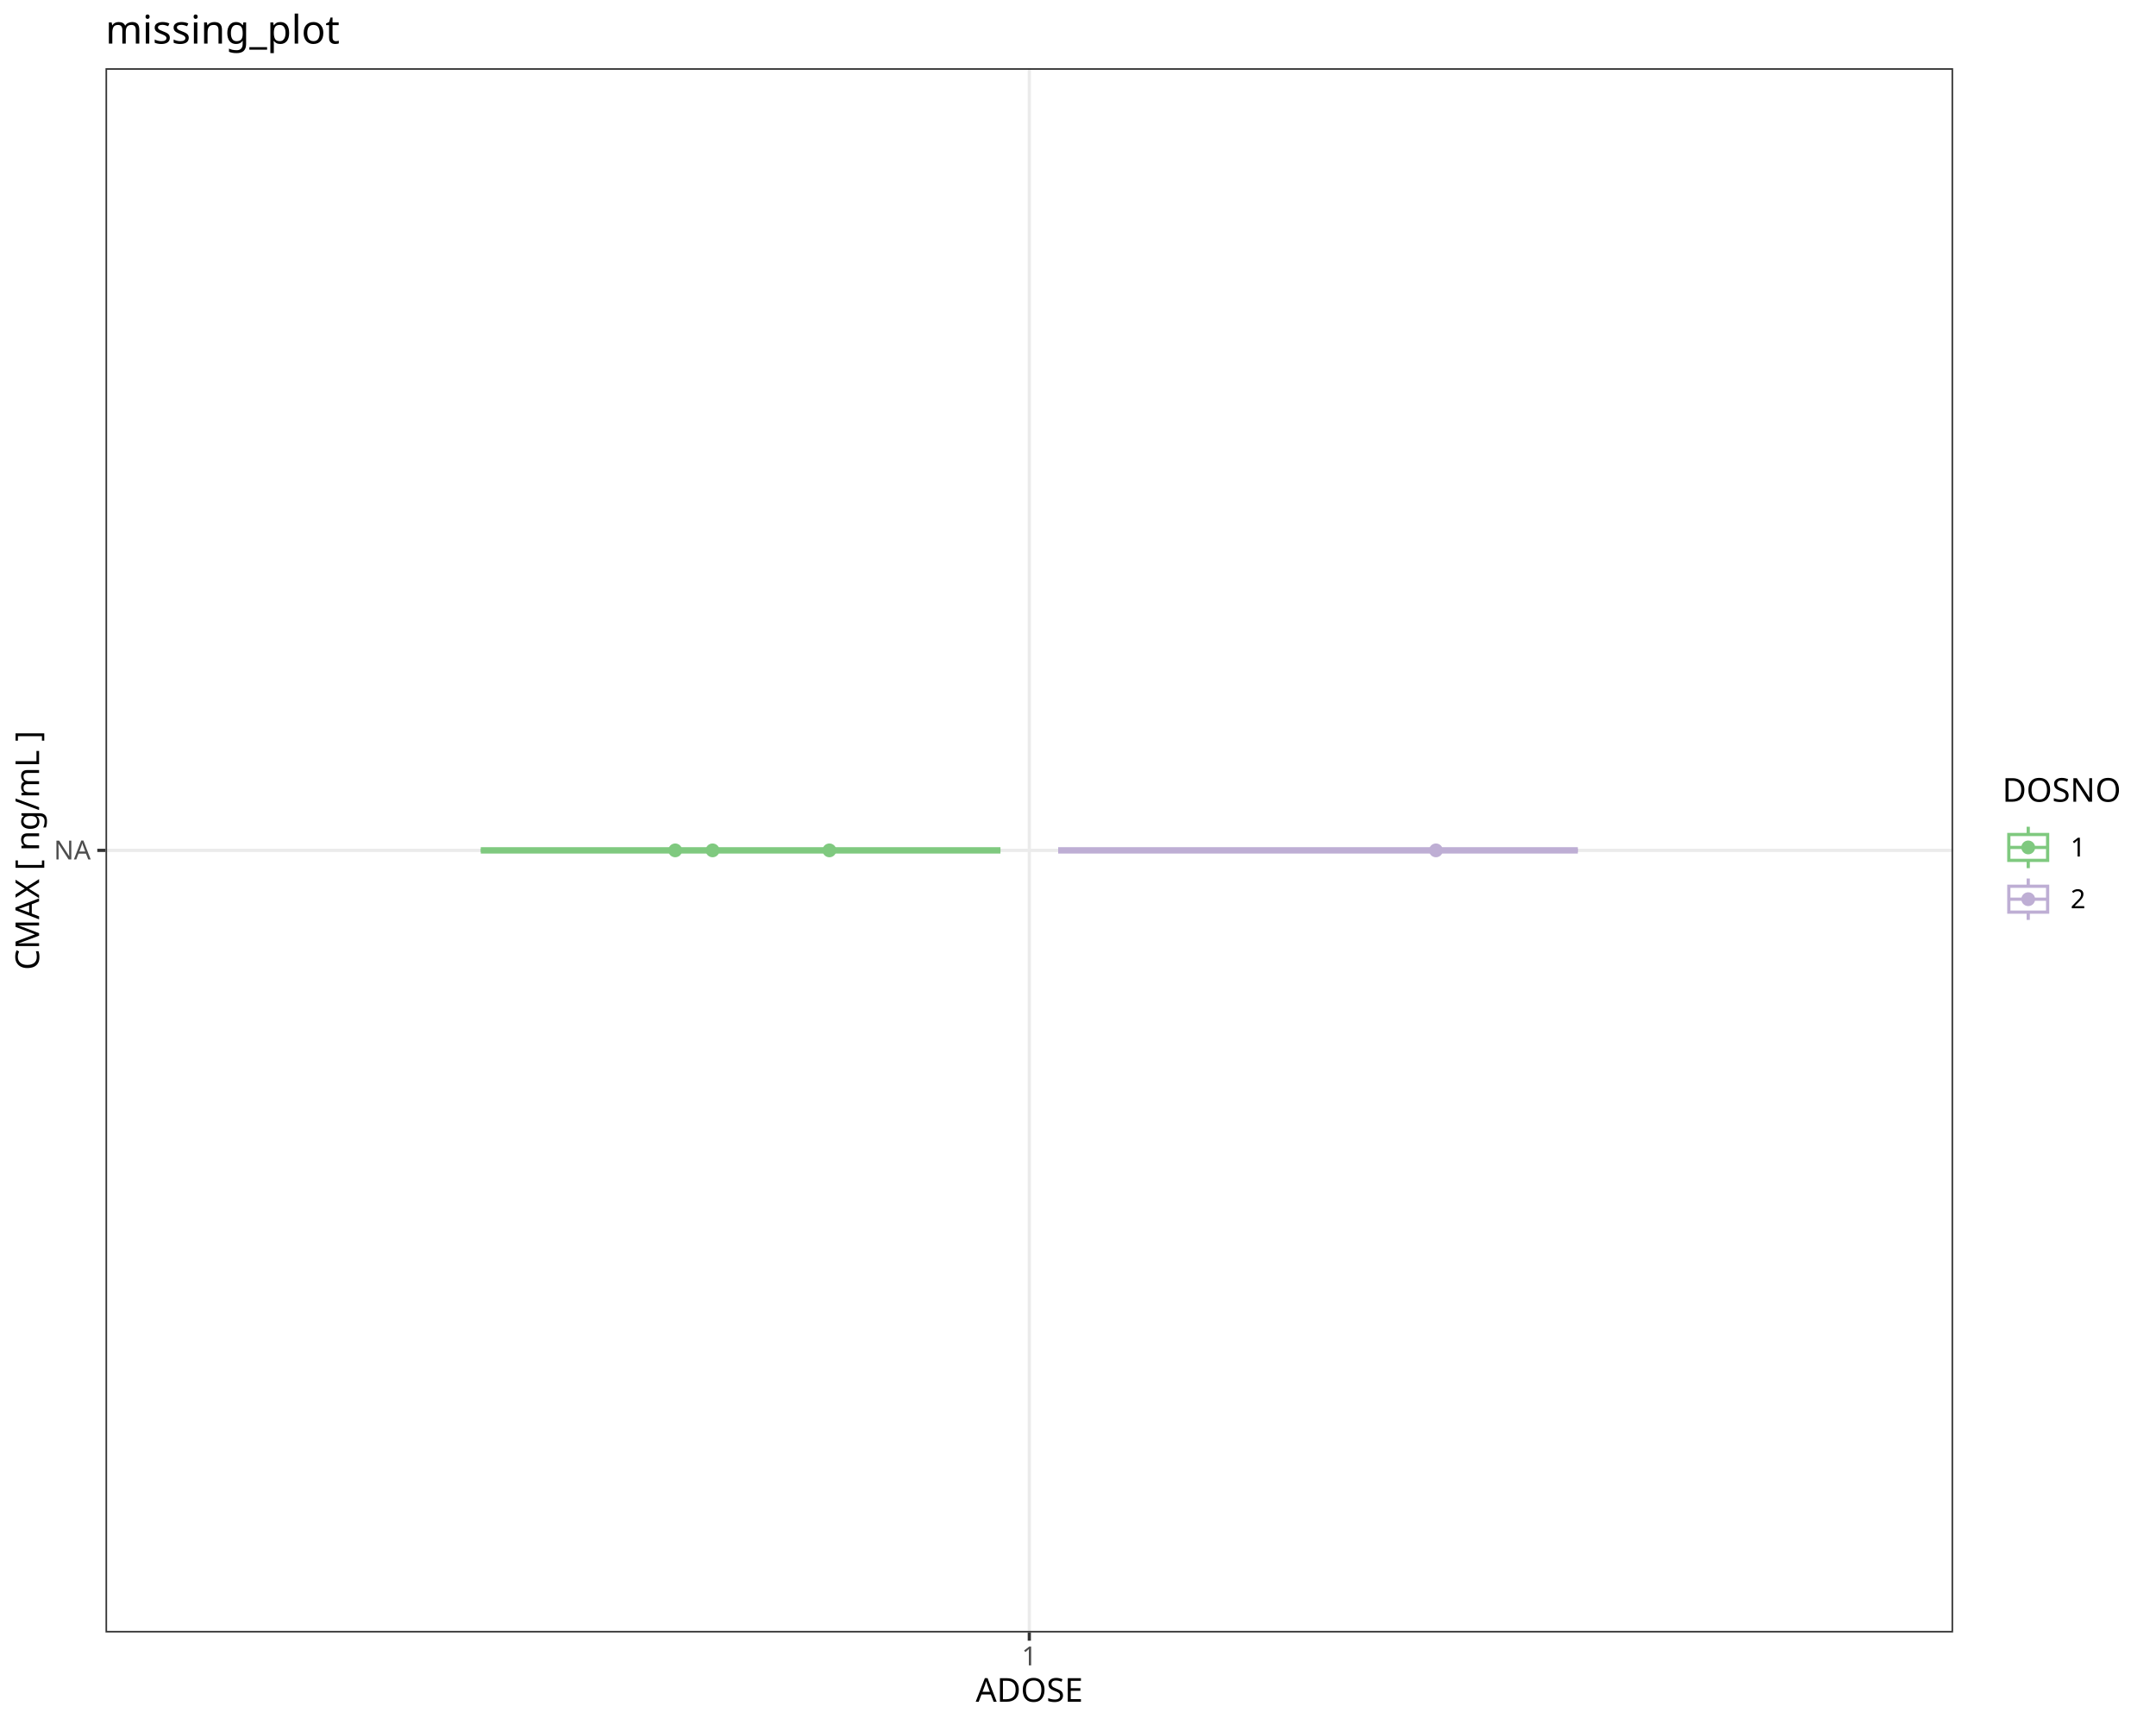
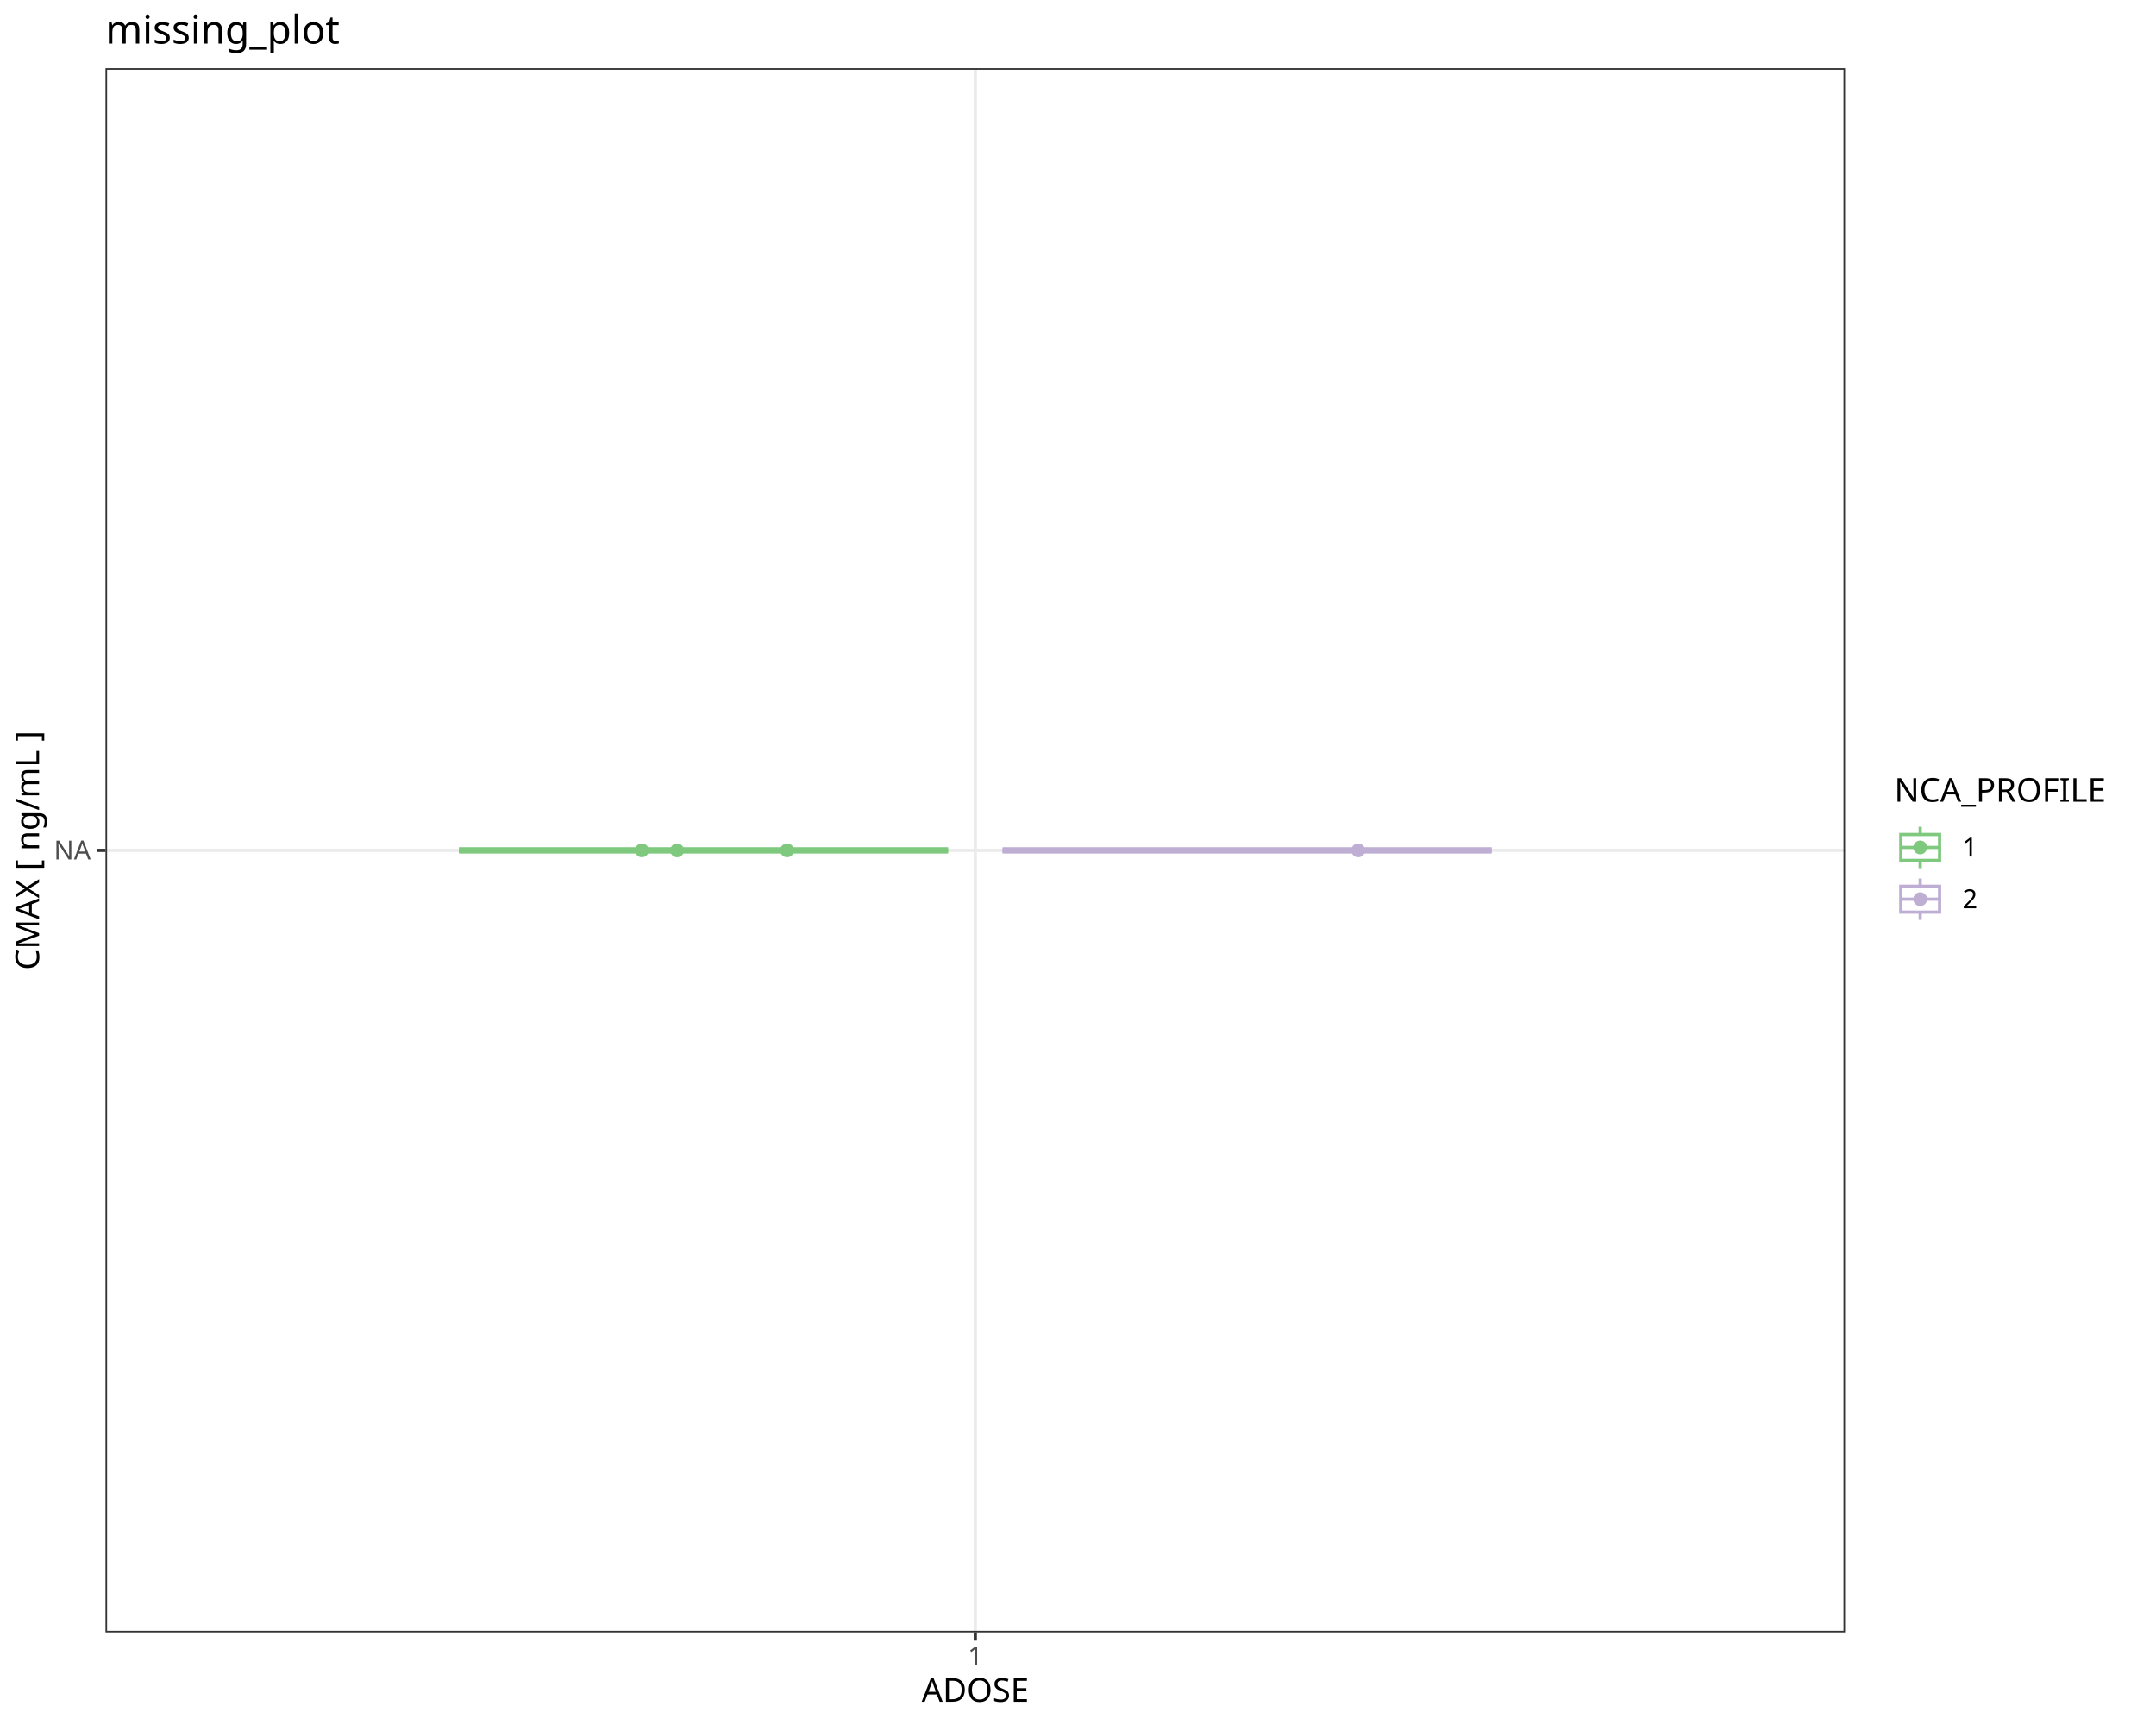
<svg xmlns="http://www.w3.org/2000/svg" class="svglite" data-engine-version="2.0" width="720.00pt" height="576.00pt" viewBox="0 0 720.00 576.00">
  <defs>
    <style type="text/css">
    .svglite line, .svglite polyline, .svglite polygon, .svglite path, .svglite rect, .svglite circle {
      fill: none;
      stroke: #000000;
      stroke-linecap: round;
      stroke-linejoin: round;
      stroke-miterlimit: 10.00;
    }
  </style>
  </defs>
  <rect width="100%" height="100%" style="stroke: none; fill: #FFFFFF;" />
  <defs>
    <clipPath id="cpMC4wMHw3MjAuMDB8MC4wMHw1NzYuMDA=">
      <rect x="0.00" y="0.00" width="720.00" height="576.00" />
    </clipPath>
  </defs>
  <g clip-path="url(#cpMC4wMHw3MjAuMDB8MC4wMHw1NzYuMDA=)">
    <rect x="0.00" y="0.00" width="720.00" height="576.00" style="stroke-width: 1.07; stroke: #FFFFFF; fill: #FFFFFF;" />
  </g>
  <defs>
-     <clipPath id="cpMzUuMjN8NjUyLjI1fDIyLjc4fDU0NS4xMQ==">
-       <rect x="35.23" y="22.78" width="617.02" height="522.33" />
+     <clipPath id="cpMzUuMjN8NjE2LjE3fDIyLjc4fDU0NS4xMQ==">
+       <rect x="35.23" y="22.78" width="580.94" height="522.33" />
    </clipPath>
  </defs>
-   <g clip-path="url(#cpMzUuMjN8NjUyLjI1fDIyLjc4fDU0NS4xMQ==)">
-     <rect x="35.23" y="22.78" width="617.02" height="522.33" style="stroke-width: 1.07; stroke: none; fill: #FFFFFF;" />
-     <polyline points="35.23,283.95 652.25,283.95 " style="stroke-width: 1.07; stroke: #EBEBEB; stroke-linecap: butt;" />
-     <polyline points="343.74,545.11 343.74,22.78 " style="stroke-width: 1.07; stroke: #EBEBEB; stroke-linecap: butt;" />
-     <line x1="247.33" y1="283.95" x2="247.33" y2="283.95" style="stroke-width: 1.07; stroke: #7FC97F; stroke-linecap: butt;" />
-     <line x1="247.33" y1="283.95" x2="247.33" y2="283.95" style="stroke-width: 1.07; stroke: #7FC97F; stroke-linecap: butt;" />
-     <polygon points="160.56,283.95 160.56,283.95 334.10,283.95 334.10,283.95 160.56,283.95 " style="stroke-width: 1.07; stroke: #7FC97F; stroke-linecap: butt; stroke-linejoin: miter; fill: #FFFFFF;" />
-     <line x1="160.56" y1="283.95" x2="334.10" y2="283.95" style="stroke-width: 2.13; stroke: #7FC97F; stroke-linecap: butt; stroke-linejoin: miter;" />
-     <line x1="440.15" y1="283.95" x2="440.15" y2="283.95" style="stroke-width: 1.07; stroke: #BEAED4; stroke-linecap: butt;" />
-     <line x1="440.15" y1="283.95" x2="440.15" y2="283.95" style="stroke-width: 1.07; stroke: #BEAED4; stroke-linecap: butt;" />
-     <polygon points="353.38,283.95 353.38,283.95 526.92,283.95 526.92,283.95 353.38,283.95 " style="stroke-width: 1.07; stroke: #BEAED4; stroke-linecap: butt; stroke-linejoin: miter; fill: #FFFFFF;" />
-     <line x1="353.38" y1="283.95" x2="526.92" y2="283.95" style="stroke-width: 2.13; stroke: #BEAED4; stroke-linecap: butt; stroke-linejoin: miter;" />
-     <circle cx="225.49" cy="283.95" r="1.95" style="stroke-width: 0.71; stroke: #7FC97F; fill: #7FC97F;" />
-     <circle cx="276.98" cy="283.95" r="1.95" style="stroke-width: 0.71; stroke: #7FC97F; fill: #7FC97F;" />
-     <circle cx="237.97" cy="283.95" r="1.95" style="stroke-width: 0.71; stroke: #7FC97F; fill: #7FC97F;" />
-     <circle cx="479.54" cy="283.95" r="1.95" style="stroke-width: 0.71; stroke: #BEAED4; fill: #BEAED4;" />
-     <rect x="35.23" y="22.78" width="617.02" height="522.33" style="stroke-width: 1.07; stroke: #333333;" />
+   <g clip-path="url(#cpMzUuMjN8NjE2LjE3fDIyLjc4fDU0NS4xMQ==)">
+     <rect x="35.23" y="22.78" width="580.94" height="522.33" style="stroke-width: 1.07; stroke: none; fill: #FFFFFF;" />
+     <polyline points="35.23,283.95 616.17,283.95 " style="stroke-width: 1.07; stroke: #EBEBEB; stroke-linecap: butt;" />
+     <polyline points="325.70,545.11 325.70,22.78 " style="stroke-width: 1.07; stroke: #EBEBEB; stroke-linecap: butt;" />
+     <line x1="234.93" y1="283.95" x2="234.93" y2="283.95" style="stroke-width: 1.07; stroke: #7FC97F; stroke-linecap: butt;" />
+     <line x1="234.93" y1="283.95" x2="234.93" y2="283.95" style="stroke-width: 1.07; stroke: #7FC97F; stroke-linecap: butt;" />
+     <polygon points="153.24,283.95 153.24,283.95 316.63,283.95 316.63,283.95 153.24,283.95 " style="stroke-width: 1.07; stroke: #7FC97F; stroke-linecap: butt; stroke-linejoin: miter; fill: #FFFFFF;" />
+     <line x1="153.24" y1="283.95" x2="316.63" y2="283.95" style="stroke-width: 2.13; stroke: #7FC97F; stroke-linecap: butt; stroke-linejoin: miter;" />
+     <line x1="416.48" y1="283.95" x2="416.48" y2="283.95" style="stroke-width: 1.07; stroke: #BEAED4; stroke-linecap: butt;" />
+     <line x1="416.48" y1="283.95" x2="416.48" y2="283.95" style="stroke-width: 1.07; stroke: #BEAED4; stroke-linecap: butt;" />
+     <polygon points="334.78,283.95 334.78,283.95 498.17,283.95 498.17,283.95 334.78,283.95 " style="stroke-width: 1.07; stroke: #BEAED4; stroke-linecap: butt; stroke-linejoin: miter; fill: #FFFFFF;" />
+     <line x1="334.78" y1="283.95" x2="498.17" y2="283.95" style="stroke-width: 2.13; stroke: #BEAED4; stroke-linecap: butt; stroke-linejoin: miter;" />
+     <circle cx="214.36" cy="283.95" r="1.95" style="stroke-width: 0.71; stroke: #7FC97F; fill: #7FC97F;" />
+     <circle cx="262.85" cy="283.95" r="1.95" style="stroke-width: 0.71; stroke: #7FC97F; fill: #7FC97F;" />
+     <circle cx="226.12" cy="283.95" r="1.95" style="stroke-width: 0.71; stroke: #7FC97F; fill: #7FC97F;" />
+     <circle cx="453.56" cy="283.95" r="1.95" style="stroke-width: 0.71; stroke: #BEAED4; fill: #BEAED4;" />
+     <rect x="35.23" y="22.78" width="580.94" height="522.33" style="stroke-width: 1.07; stroke: #333333;" />
  </g>
  <g clip-path="url(#cpMC4wMHw3MjAuMDB8MC4wMHw1NzYuMDA=)">
    <text x="30.30" y="286.98" text-anchor="end" style="font-size: 8.80px; fill: #4D4D4D; font-family: sans;" textLength="12.23px" lengthAdjust="spacingAndGlyphs">NA</text>
    <polyline points="32.49,283.95 35.23,283.95 " style="stroke-width: 1.07; stroke: #333333; stroke-linecap: butt;" />
-     <polyline points="343.74,547.85 343.74,545.11 " style="stroke-width: 1.07; stroke: #333333; stroke-linecap: butt;" />
-     <text x="343.74" y="556.10" text-anchor="middle" style="font-size: 8.80px; fill: #4D4D4D; font-family: sans;" textLength="4.89px" lengthAdjust="spacingAndGlyphs">1</text>
-     <text x="343.74" y="568.24" text-anchor="middle" style="font-size: 11.00px; font-family: sans;" textLength="38.52px" lengthAdjust="spacingAndGlyphs">ADOSE</text>
+     <polyline points="325.70,547.85 325.70,545.11 " style="stroke-width: 1.07; stroke: #333333; stroke-linecap: butt;" />
+     <text x="325.70" y="556.10" text-anchor="middle" style="font-size: 8.80px; fill: #4D4D4D; font-family: sans;" textLength="4.89px" lengthAdjust="spacingAndGlyphs">1</text>
+     <text x="325.70" y="568.24" text-anchor="middle" style="font-size: 11.00px; font-family: sans;" textLength="38.52px" lengthAdjust="spacingAndGlyphs">ADOSE</text>
    <text transform="translate(13.05,283.95) rotate(-90)" text-anchor="middle" style="font-size: 11.00px; font-family: sans;" textLength="80.70px" lengthAdjust="spacingAndGlyphs">CMAX  [ ng/mL ]</text>
-     <rect x="663.21" y="253.52" width="51.31" height="60.85" style="stroke-width: 1.07; stroke: none; fill: #FFFFFF;" />
-     <text x="668.69" y="267.71" style="font-size: 11.00px; font-family: sans;" textLength="40.35px" lengthAdjust="spacingAndGlyphs">DOSNO</text>
-     <rect x="668.69" y="274.33" width="17.28" height="17.28" style="stroke-width: 1.07; stroke: none; fill: #FFFFFF;" />
-     <polyline points="677.33,289.89 677.33,287.29 " style="stroke-width: 1.07; stroke: #7FC97F; stroke-linecap: butt; stroke-linejoin: miter;" />
-     <polyline points="677.33,278.65 677.33,276.06 " style="stroke-width: 1.07; stroke: #7FC97F; stroke-linecap: butt; stroke-linejoin: miter;" />
-     <rect x="670.85" y="278.65" width="12.96" height="8.64" style="stroke-width: 1.07; stroke: #7FC97F; stroke-linecap: butt; stroke-linejoin: miter; fill: #FFFFFF;" />
-     <polyline points="670.85,282.97 683.81,282.97 " style="stroke-width: 1.07; stroke: #7FC97F; stroke-linecap: butt; stroke-linejoin: miter;" />
-     <circle cx="677.33" cy="282.97" r="1.95" style="stroke-width: 0.71; stroke: #7FC97F; fill: #7FC97F;" />
-     <rect x="668.69" y="291.61" width="17.28" height="17.28" style="stroke-width: 1.07; stroke: none; fill: #FFFFFF;" />
-     <polyline points="677.33,307.17 677.33,304.57 " style="stroke-width: 1.07; stroke: #BEAED4; stroke-linecap: butt; stroke-linejoin: miter;" />
-     <polyline points="677.33,295.93 677.33,293.34 " style="stroke-width: 1.07; stroke: #BEAED4; stroke-linecap: butt; stroke-linejoin: miter;" />
-     <rect x="670.85" y="295.93" width="12.96" height="8.64" style="stroke-width: 1.07; stroke: #BEAED4; stroke-linecap: butt; stroke-linejoin: miter; fill: #FFFFFF;" />
-     <polyline points="670.85,300.25 683.81,300.25 " style="stroke-width: 1.07; stroke: #BEAED4; stroke-linecap: butt; stroke-linejoin: miter;" />
-     <circle cx="677.33" cy="300.25" r="1.95" style="stroke-width: 0.71; stroke: #BEAED4; fill: #BEAED4;" />
-     <text x="691.45" y="286.00" style="font-size: 8.80px; font-family: sans;" textLength="4.89px" lengthAdjust="spacingAndGlyphs">1</text>
-     <text x="691.45" y="303.28" style="font-size: 8.80px; font-family: sans;" textLength="4.89px" lengthAdjust="spacingAndGlyphs">2</text>
+     <rect x="627.13" y="253.52" width="87.39" height="60.85" style="stroke-width: 1.07; stroke: none; fill: #FFFFFF;" />
+     <text x="632.61" y="267.71" style="font-size: 11.00px; font-family: sans;" textLength="76.43px" lengthAdjust="spacingAndGlyphs">NCA_PROFILE</text>
+     <rect x="632.61" y="274.33" width="17.28" height="17.28" style="stroke-width: 1.07; stroke: none; fill: #FFFFFF;" />
+     <polyline points="641.25,289.89 641.25,287.29 " style="stroke-width: 1.07; stroke: #7FC97F; stroke-linecap: butt; stroke-linejoin: miter;" />
+     <polyline points="641.25,278.65 641.25,276.06 " style="stroke-width: 1.07; stroke: #7FC97F; stroke-linecap: butt; stroke-linejoin: miter;" />
+     <rect x="634.77" y="278.65" width="12.96" height="8.64" style="stroke-width: 1.07; stroke: #7FC97F; stroke-linecap: butt; stroke-linejoin: miter; fill: #FFFFFF;" />
+     <polyline points="634.77,282.97 647.73,282.97 " style="stroke-width: 1.07; stroke: #7FC97F; stroke-linecap: butt; stroke-linejoin: miter;" />
+     <circle cx="641.25" cy="282.97" r="1.95" style="stroke-width: 0.71; stroke: #7FC97F; fill: #7FC97F;" />
+     <rect x="632.61" y="291.61" width="17.28" height="17.28" style="stroke-width: 1.07; stroke: none; fill: #FFFFFF;" />
+     <polyline points="641.25,307.17 641.25,304.57 " style="stroke-width: 1.07; stroke: #BEAED4; stroke-linecap: butt; stroke-linejoin: miter;" />
+     <polyline points="641.25,295.93 641.25,293.34 " style="stroke-width: 1.07; stroke: #BEAED4; stroke-linecap: butt; stroke-linejoin: miter;" />
+     <rect x="634.77" y="295.93" width="12.96" height="8.64" style="stroke-width: 1.07; stroke: #BEAED4; stroke-linecap: butt; stroke-linejoin: miter; fill: #FFFFFF;" />
+     <polyline points="634.77,300.25 647.73,300.25 " style="stroke-width: 1.07; stroke: #BEAED4; stroke-linecap: butt; stroke-linejoin: miter;" />
+     <circle cx="641.25" cy="300.25" r="1.95" style="stroke-width: 0.71; stroke: #BEAED4; fill: #BEAED4;" />
+     <text x="655.37" y="286.00" style="font-size: 8.80px; font-family: sans;" textLength="4.89px" lengthAdjust="spacingAndGlyphs">1</text>
+     <text x="655.37" y="303.28" style="font-size: 8.80px; font-family: sans;" textLength="4.89px" lengthAdjust="spacingAndGlyphs">2</text>
    <text x="35.23" y="14.56" style="font-size: 13.20px; font-family: sans;" textLength="73.38px" lengthAdjust="spacingAndGlyphs">missing_plot</text>
  </g>
</svg>
